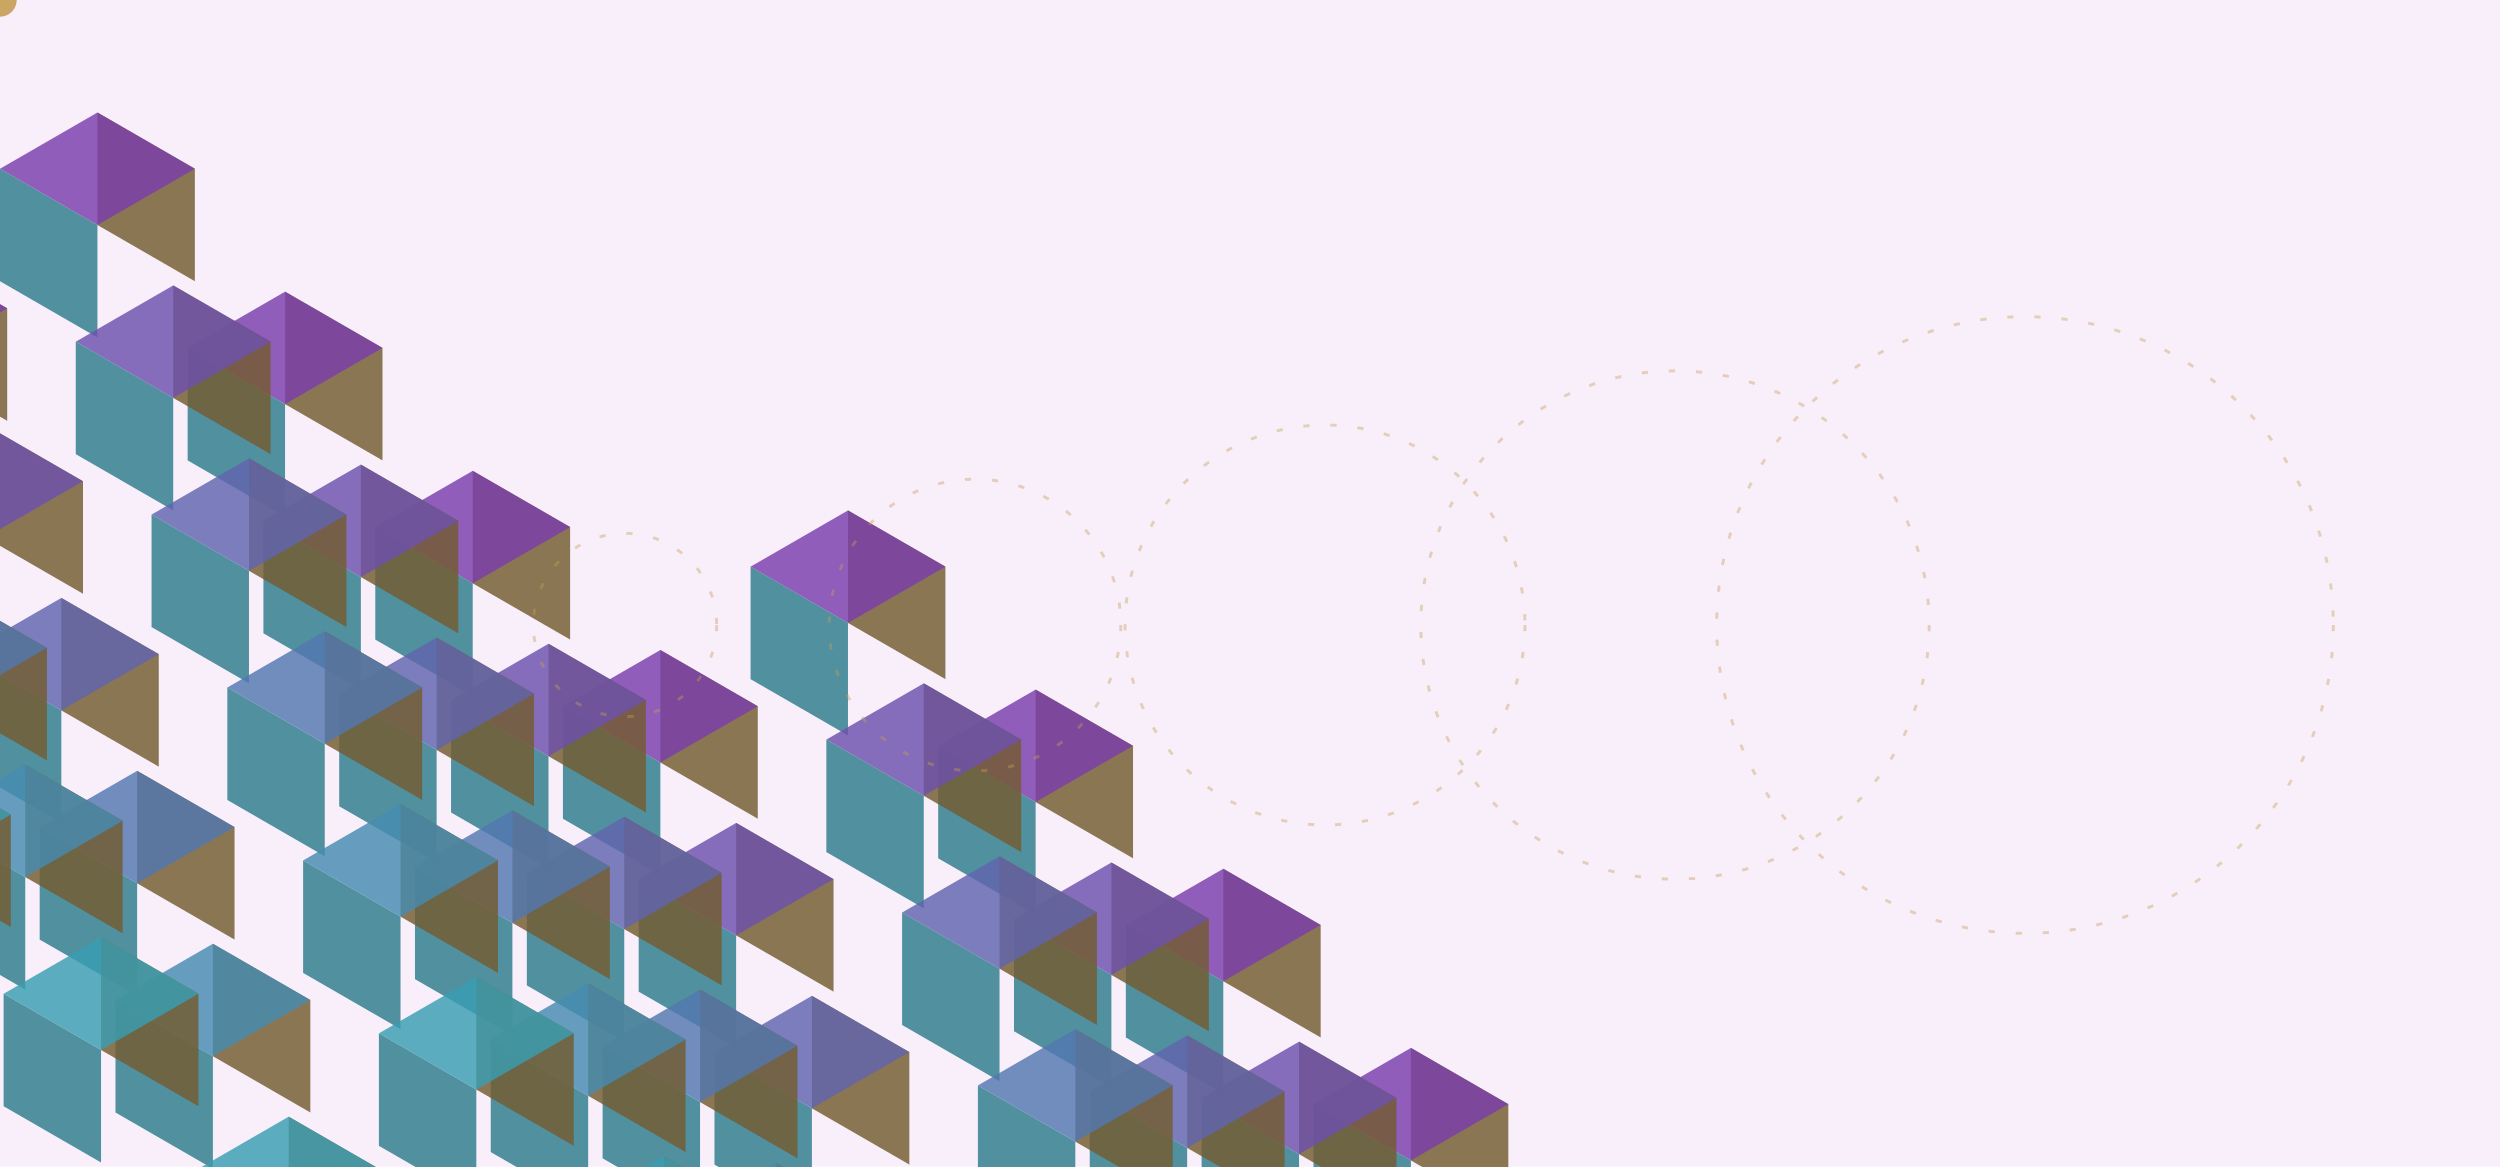
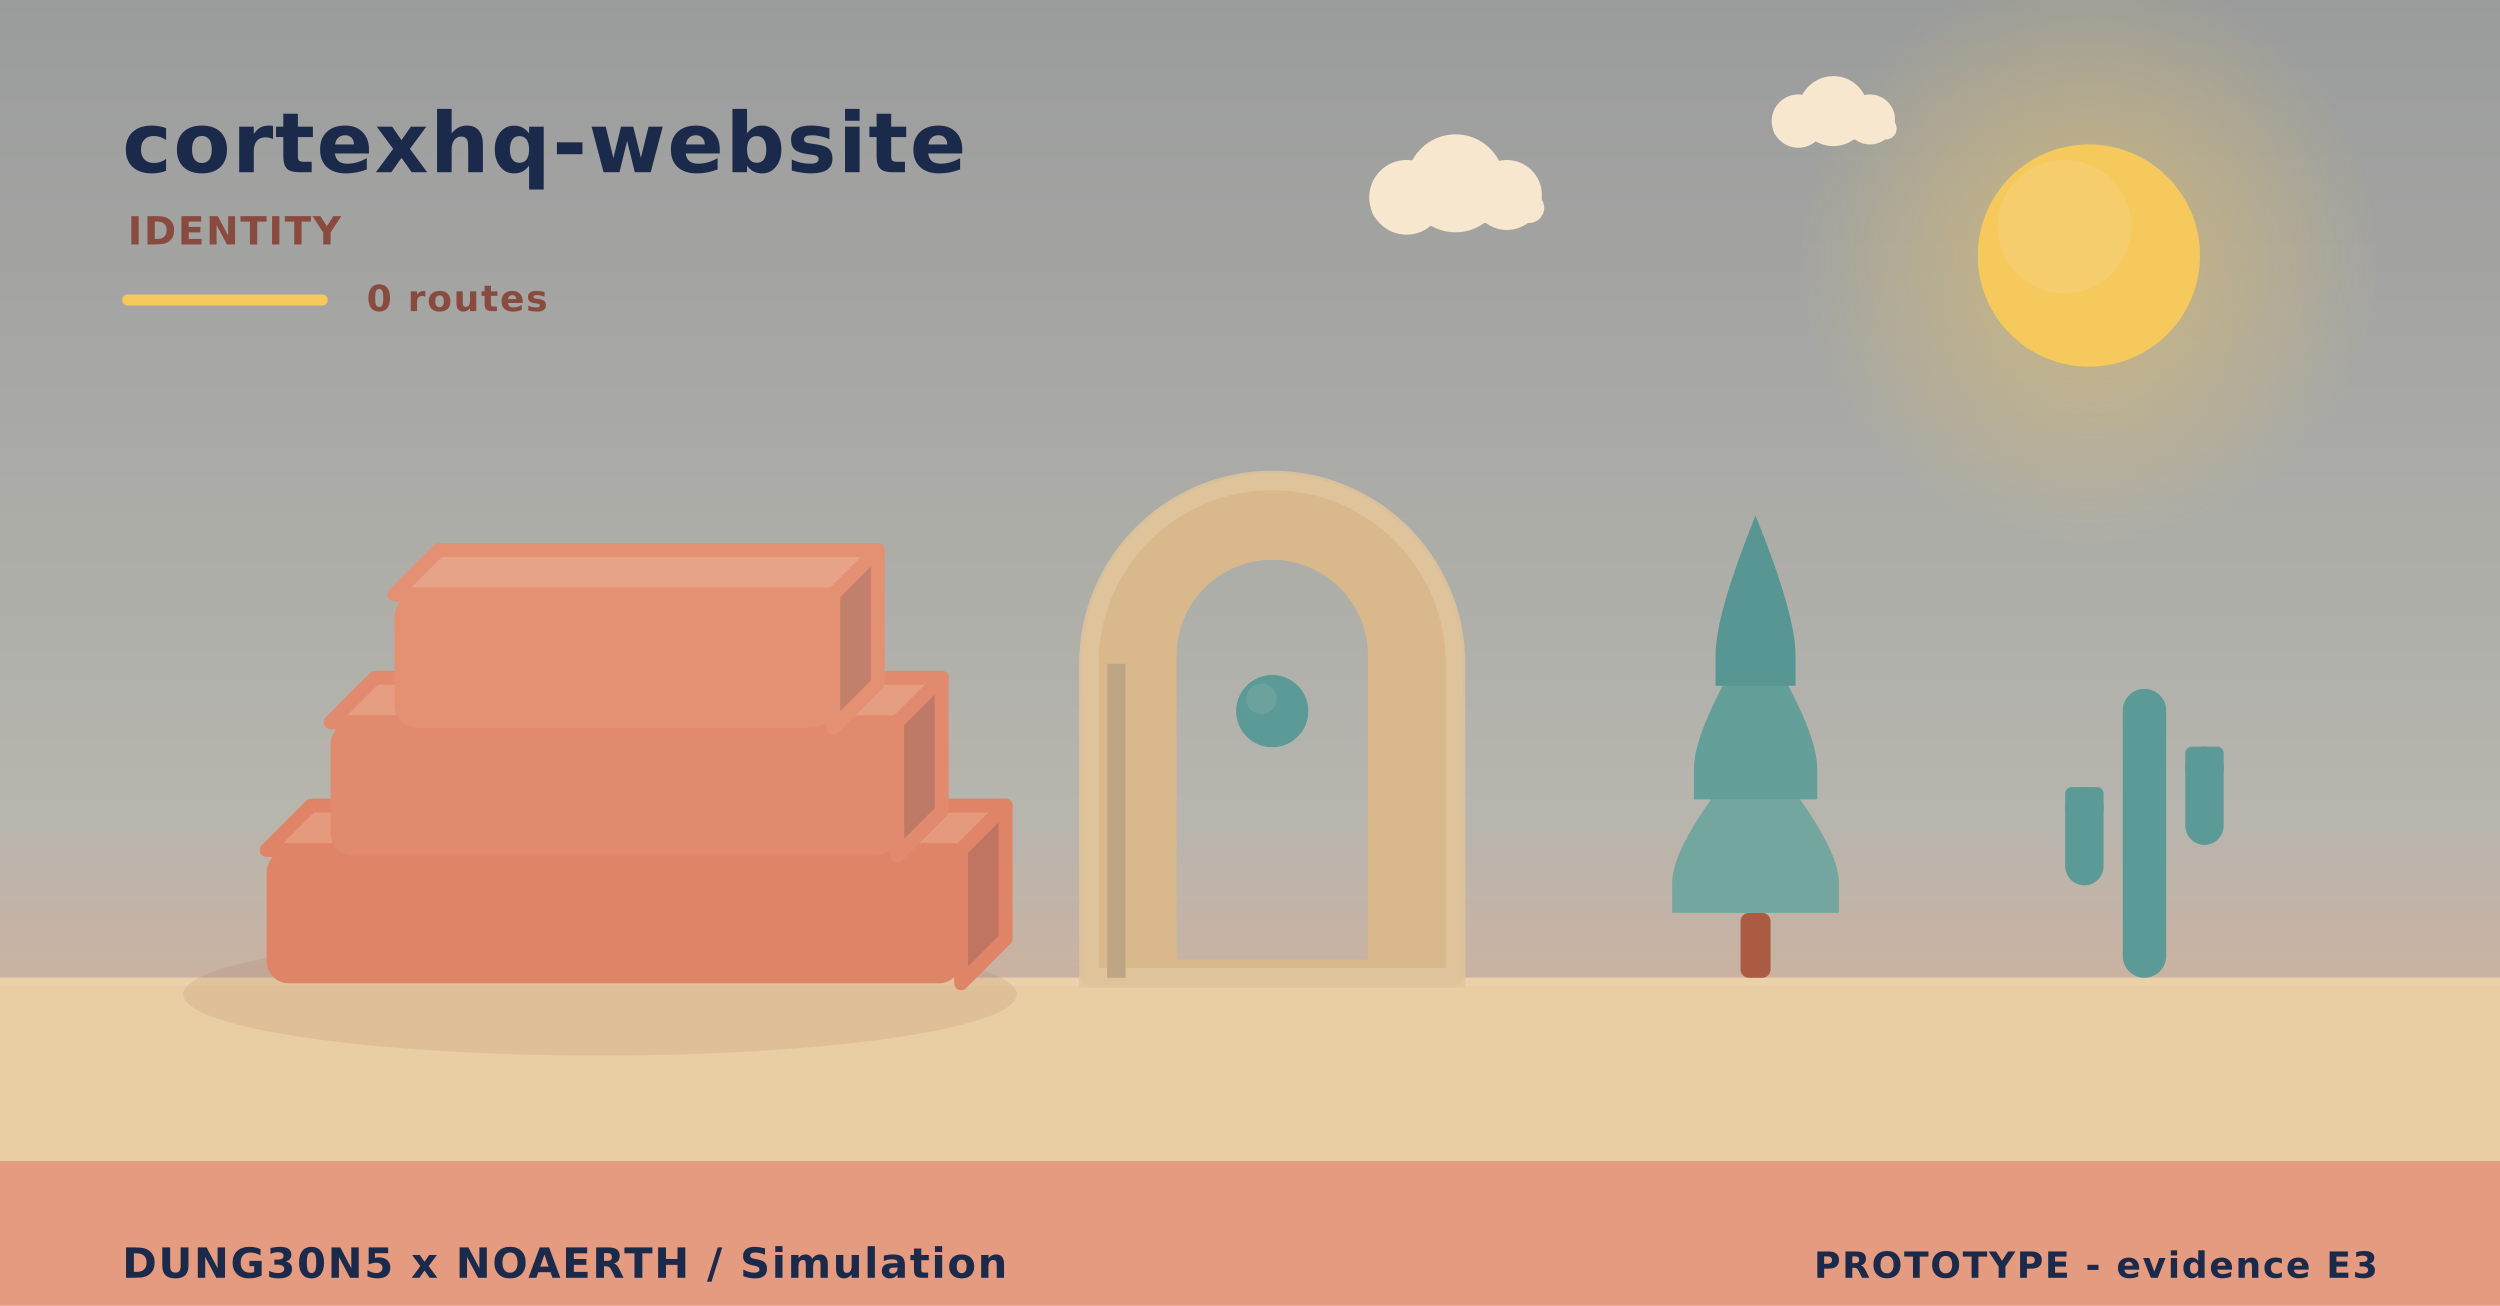
- <svg xmlns="http://www.w3.org/2000/svg" viewBox="0 0 1200 560" width="1200" height="560" role="img" aria-label="cortexhq-website hero">
-   <rect width="1200" height="560" fill="#f8effb" />
-   <defs>
-     <linearGradient id="gh" x1="0" y1="0" x2="1" y2="1">
-       <stop offset="0%" stop-color="#7a3dac" />
-       <stop offset="100%" stop-color="#389eb2" />
-     </linearGradient>
-   </defs>
-   <polygon points="-43.30,175.00 3.46,202.00 3.46,148.00 -43.30,121.00" fill="#735c30" opacity="0.82" />
-   <polygon points="-90.07,202.00 -43.30,229.00 -43.30,175.00 -90.07,148.00" fill="#2c7b8b" opacity="0.82" />
-   <polygon points="-43.30,121.00 3.46,148.00 -43.30,175.00 -90.07,148.00" fill="#7a3dac" opacity="0.82" />
-   <polygon points="-96.99,172.00 -50.23,199.00 -50.23,145.00 -96.99,118.00" fill="#735c30" opacity="0.82" />
-   <polygon points="-143.76,199.00 -96.99,226.00 -96.99,172.00 -143.76,145.00" fill="#2c7b8b" opacity="0.82" />
-   <polygon points="-96.99,118.00 -50.23,145.00 -96.99,172.00 -143.76,145.00" fill="#6d50ad" opacity="0.82" />
-   <polygon points="-150.69,169.00 -103.92,196.00 -103.92,142.00 -150.69,115.00" fill="#735c30" opacity="0.82" />
-   <polygon points="-197.45,196.00 -150.69,223.00 -150.69,169.00 -197.45,142.00" fill="#2c7b8b" opacity="0.82" />
-   <polygon points="-150.69,115.00 -103.92,142.00 -150.69,169.00 -197.45,142.00" fill="#6064ae" opacity="0.82" />
-   <polygon points="-204.38,166.00 -157.62,193.00 -157.62,139.00 -204.38,112.00" fill="#735c30" opacity="0.82" />
-   <polygon points="-251.15,193.00 -204.38,220.00 -204.38,166.00 -251.15,139.00" fill="#2c7b8b" opacity="0.82" />
-   <polygon points="-204.38,112.00 -157.62,139.00 -204.38,166.00 -251.15,139.00" fill="#5277b0" opacity="0.82" />
-   <polygon points="-258.08,163.00 -211.31,190.00 -211.31,136.00 -258.08,109.00" fill="#735c30" opacity="0.82" />
-   <polygon points="-304.84,190.00 -258.08,217.00 -258.08,163.00 -304.84,136.00" fill="#2c7b8b" opacity="0.82" />
-   <polygon points="-258.08,109.00 -211.31,136.00 -258.08,163.00 -304.84,136.00" fill="#458bb1" opacity="0.82" />
-   <polygon points="-311.77,313.00 -265.00,340.00 -265.00,286.00 -311.77,259.00" fill="#735c30" opacity="0.82" />
-   <polygon points="-358.53,340.00 -311.77,367.00 -311.77,313.00 -358.53,286.00" fill="#2c7b8b" opacity="0.82" />
-   <polygon points="-311.77,259.00 -265.00,286.00 -311.77,313.00 -358.53,286.00" fill="#389eb2" opacity="0.82" />
-   <polygon points="46.77,108.00 93.53,135.00 93.53,81.00 46.77,54.00" fill="#735c30" opacity="0.82" />
-   <polygon points="0.00,135.00 46.77,162.00 46.77,108.00 0.00,81.00" fill="#2c7b8b" opacity="0.82" />
-   <polygon points="46.77,54.00 93.53,81.00 46.77,108.00 0.00,81.00" fill="#7a3dac" opacity="0.82" />
-   <polygon points="-6.93,258.00 39.84,285.00 39.84,231.00 -6.93,204.00" fill="#735c30" opacity="0.82" />
-   <polygon points="-53.69,285.00 -6.93,312.00 -6.93,258.00 -53.69,231.00" fill="#2c7b8b" opacity="0.82" />
-   <polygon points="-6.93,204.00 39.84,231.00 -6.93,258.00 -53.69,231.00" fill="#6d50ad" opacity="0.82" />
-   <polygon points="-60.62,255.00 -13.86,282.00 -13.86,228.00 -60.62,201.00" fill="#735c30" opacity="0.82" />
-   <polygon points="-107.39,282.00 -60.62,309.00 -60.62,255.00 -107.39,228.00" fill="#2c7b8b" opacity="0.82" />
-   <polygon points="-60.62,201.00 -13.86,228.00 -60.62,255.00 -107.39,228.00" fill="#6064ae" opacity="0.82" />
-   <polygon points="-114.32,252.00 -67.55,279.00 -67.55,225.00 -114.32,198.00" fill="#735c30" opacity="0.82" />
-   <polygon points="-161.08,279.00 -114.32,306.00 -114.32,252.00 -161.08,225.00" fill="#2c7b8b" opacity="0.82" />
-   <polygon points="-114.32,198.00 -67.55,225.00 -114.32,252.00 -161.08,225.00" fill="#5277b0" opacity="0.82" />
-   <polygon points="-168.01,249.00 -121.24,276.00 -121.24,222.00 -168.01,195.00" fill="#735c30" opacity="0.82" />
-   <polygon points="-214.77,276.00 -168.01,303.00 -168.01,249.00 -214.77,222.00" fill="#2c7b8b" opacity="0.82" />
-   <polygon points="-168.01,195.00 -121.24,222.00 -168.01,249.00 -214.77,222.00" fill="#458bb1" opacity="0.82" />
-   <polygon points="-221.70,246.00 -174.94,273.00 -174.94,219.00 -221.70,192.00" fill="#735c30" opacity="0.82" />
-   <polygon points="-268.47,273.00 -221.70,300.00 -221.70,246.00 -268.47,219.00" fill="#2c7b8b" opacity="0.82" />
-   <polygon points="-221.70,192.00 -174.94,219.00 -221.70,246.00 -268.47,219.00" fill="#389eb2" opacity="0.82" />
-   <polygon points="136.83,194.00 183.60,221.00 183.60,167.00 136.83,140.00" fill="#735c30" opacity="0.82" />
-   <polygon points="90.07,221.00 136.83,248.00 136.83,194.00 90.07,167.00" fill="#2c7b8b" opacity="0.82" />
-   <polygon points="136.83,140.00 183.60,167.00 136.83,194.00 90.07,167.00" fill="#7a3dac" opacity="0.82" />
-   <polygon points="83.14,191.00 129.90,218.00 129.90,164.00 83.14,137.00" fill="#735c30" opacity="0.82" />
-   <polygon points="36.37,218.00 83.14,245.00 83.14,191.00 36.37,164.00" fill="#2c7b8b" opacity="0.82" />
-   <polygon points="83.14,137.00 129.90,164.00 83.14,191.00 36.37,164.00" fill="#6d50ad" opacity="0.82" />
-   <polygon points="29.44,341.00 76.21,368.00 76.21,314.00 29.44,287.00" fill="#735c30" opacity="0.82" />
-   <polygon points="-17.32,368.00 29.44,395.00 29.44,341.00 -17.32,314.00" fill="#2c7b8b" opacity="0.82" />
-   <polygon points="29.44,287.00 76.21,314.00 29.44,341.00 -17.32,314.00" fill="#6064ae" opacity="0.82" />
-   <polygon points="-24.25,338.00 22.52,365.00 22.52,311.00 -24.25,284.00" fill="#735c30" opacity="0.82" />
-   <polygon points="-71.01,365.00 -24.25,392.00 -24.25,338.00 -71.01,311.00" fill="#2c7b8b" opacity="0.82" />
-   <polygon points="-24.25,284.00 22.52,311.00 -24.25,338.00 -71.01,311.00" fill="#5277b0" opacity="0.82" />
-   <polygon points="-77.94,335.00 -31.18,362.00 -31.18,308.00 -77.94,281.00" fill="#735c30" opacity="0.82" />
-   <polygon points="-124.71,362.00 -77.94,389.00 -77.94,335.00 -124.71,308.00" fill="#2c7b8b" opacity="0.82" />
-   <polygon points="-77.94,281.00 -31.18,308.00 -77.94,335.00 -124.71,308.00" fill="#458bb1" opacity="0.82" />
-   <polygon points="-131.64,332.00 -84.87,359.00 -84.87,305.00 -131.64,278.00" fill="#735c30" opacity="0.82" />
-   <polygon points="-178.40,359.00 -131.64,386.00 -131.64,332.00 -178.40,305.00" fill="#2c7b8b" opacity="0.82" />
-   <polygon points="-131.64,278.00 -84.87,305.00 -131.64,332.00 -178.40,305.00" fill="#389eb2" opacity="0.82" />
-   <polygon points="226.90,280.00 273.66,307.00 273.66,253.00 226.90,226.00" fill="#735c30" opacity="0.82" />
-   <polygon points="180.13,307.00 226.90,334.00 226.90,280.00 180.13,253.00" fill="#2c7b8b" opacity="0.82" />
-   <polygon points="226.90,226.00 273.66,253.00 226.90,280.00 180.13,253.00" fill="#7a3dac" opacity="0.82" />
-   <polygon points="173.21,277.00 219.97,304.00 219.97,250.00 173.21,223.00" fill="#735c30" opacity="0.82" />
-   <polygon points="126.44,304.00 173.21,331.00 173.21,277.00 126.44,250.00" fill="#2c7b8b" opacity="0.82" />
-   <polygon points="173.21,223.00 219.97,250.00 173.21,277.00 126.44,250.00" fill="#6d50ad" opacity="0.82" />
-   <polygon points="119.51,274.00 166.28,301.00 166.28,247.00 119.51,220.00" fill="#735c30" opacity="0.82" />
-   <polygon points="72.75,301.00 119.51,328.00 119.51,274.00 72.75,247.00" fill="#2c7b8b" opacity="0.82" />
-   <polygon points="119.51,220.00 166.28,247.00 119.51,274.00 72.75,247.00" fill="#6064ae" opacity="0.82" />
-   <polygon points="65.82,424.00 112.58,451.00 112.58,397.00 65.82,370.00" fill="#735c30" opacity="0.82" />
-   <polygon points="19.05,451.00 65.82,478.00 65.82,424.00 19.05,397.00" fill="#2c7b8b" opacity="0.82" />
-   <polygon points="65.82,370.00 112.58,397.00 65.82,424.00 19.05,397.00" fill="#5277b0" opacity="0.82" />
-   <polygon points="12.12,421.00 58.89,448.00 58.89,394.00 12.12,367.00" fill="#735c30" opacity="0.82" />
-   <polygon points="-34.64,448.00 12.12,475.00 12.12,421.00 -34.64,394.00" fill="#2c7b8b" opacity="0.82" />
-   <polygon points="12.12,367.00 58.89,394.00 12.12,421.00 -34.64,394.00" fill="#458bb1" opacity="0.82" />
-   <polygon points="-41.57,418.00 5.20,445.00 5.20,391.00 -41.57,364.00" fill="#735c30" opacity="0.82" />
-   <polygon points="-88.33,445.00 -41.57,472.00 -41.57,418.00 -88.33,391.00" fill="#2c7b8b" opacity="0.82" />
-   <polygon points="-41.57,364.00 5.20,391.00 -41.57,418.00 -88.33,391.00" fill="#389eb2" opacity="0.82" />
-   <polygon points="316.97,366.00 363.73,393.00 363.73,339.00 316.97,312.00" fill="#735c30" opacity="0.82" />
-   <polygon points="270.20,393.00 316.97,420.00 316.97,366.00 270.20,339.00" fill="#2c7b8b" opacity="0.82" />
-   <polygon points="316.97,312.00 363.73,339.00 316.97,366.00 270.20,339.00" fill="#7a3dac" opacity="0.82" />
-   <polygon points="263.27,363.00 310.04,390.00 310.04,336.00 263.27,309.00" fill="#735c30" opacity="0.82" />
-   <polygon points="216.51,390.00 263.27,417.00 263.27,363.00 216.51,336.00" fill="#2c7b8b" opacity="0.82" />
-   <polygon points="263.27,309.00 310.04,336.00 263.27,363.00 216.51,336.00" fill="#6d50ad" opacity="0.82" />
-   <polygon points="209.58,360.00 256.34,387.00 256.34,333.00 209.58,306.00" fill="#735c30" opacity="0.82" />
-   <polygon points="162.81,387.00 209.58,414.00 209.58,360.00 162.81,333.00" fill="#2c7b8b" opacity="0.82" />
-   <polygon points="209.58,306.00 256.34,333.00 209.58,360.00 162.81,333.00" fill="#6064ae" opacity="0.82" />
-   <polygon points="155.88,357.00 202.65,384.00 202.65,330.00 155.88,303.00" fill="#735c30" opacity="0.82" />
-   <polygon points="109.12,384.00 155.88,411.00 155.88,357.00 109.12,330.00" fill="#2c7b8b" opacity="0.82" />
-   <polygon points="155.88,303.00 202.65,330.00 155.88,357.00 109.12,330.00" fill="#5277b0" opacity="0.82" />
-   <polygon points="102.19,507.00 148.96,534.00 148.96,480.00 102.19,453.00" fill="#735c30" opacity="0.82" />
-   <polygon points="55.43,534.00 102.19,561.00 102.19,507.00 55.43,480.00" fill="#2c7b8b" opacity="0.82" />
-   <polygon points="102.19,453.00 148.96,480.00 102.19,507.00 55.43,480.00" fill="#458bb1" opacity="0.82" />
-   <polygon points="48.50,504.00 95.26,531.00 95.26,477.00 48.50,450.00" fill="#735c30" opacity="0.82" />
-   <polygon points="1.73,531.00 48.50,558.00 48.50,504.00 1.73,477.00" fill="#2c7b8b" opacity="0.82" />
-   <polygon points="48.50,450.00 95.26,477.00 48.50,504.00 1.73,477.00" fill="#389eb2" opacity="0.82" />
-   <polygon points="407.03,299.00 453.80,326.00 453.80,272.00 407.03,245.00" fill="#735c30" opacity="0.82" />
-   <polygon points="360.27,326.00 407.03,353.00 407.03,299.00 360.27,272.00" fill="#2c7b8b" opacity="0.82" />
-   <polygon points="407.03,245.00 453.80,272.00 407.03,299.00 360.27,272.00" fill="#7a3dac" opacity="0.82" />
-   <polygon points="353.34,449.00 400.10,476.00 400.10,422.00 353.34,395.00" fill="#735c30" opacity="0.82" />
-   <polygon points="306.57,476.00 353.34,503.00 353.34,449.00 306.57,422.00" fill="#2c7b8b" opacity="0.82" />
-   <polygon points="353.34,395.00 400.10,422.00 353.34,449.00 306.57,422.00" fill="#6d50ad" opacity="0.82" />
-   <polygon points="299.64,446.00 346.41,473.00 346.41,419.00 299.64,392.00" fill="#735c30" opacity="0.82" />
-   <polygon points="252.88,473.00 299.64,500.00 299.64,446.00 252.88,419.00" fill="#2c7b8b" opacity="0.82" />
-   <polygon points="299.64,392.00 346.41,419.00 299.64,446.00 252.88,419.00" fill="#6064ae" opacity="0.82" />
-   <polygon points="245.95,443.00 292.72,470.00 292.72,416.00 245.95,389.00" fill="#735c30" opacity="0.82" />
-   <polygon points="199.19,470.00 245.95,497.00 245.95,443.00 199.19,416.00" fill="#2c7b8b" opacity="0.82" />
-   <polygon points="245.95,389.00 292.72,416.00 245.95,443.00 199.19,416.00" fill="#5277b0" opacity="0.82" />
-   <polygon points="192.26,440.00 239.02,467.00 239.02,413.00 192.26,386.00" fill="#735c30" opacity="0.82" />
-   <polygon points="145.49,467.00 192.26,494.00 192.26,440.00 145.49,413.00" fill="#2c7b8b" opacity="0.82" />
-   <polygon points="192.26,386.00 239.02,413.00 192.26,440.00 145.49,413.00" fill="#458bb1" opacity="0.82" />
-   <polygon points="138.56,590.00 185.33,617.00 185.33,563.00 138.56,536.00" fill="#735c30" opacity="0.82" />
-   <polygon points="91.80,617.00 138.56,644.00 138.56,590.00 91.80,563.00" fill="#2c7b8b" opacity="0.82" />
-   <polygon points="138.56,536.00 185.33,563.00 138.56,590.00 91.80,563.00" fill="#389eb2" opacity="0.82" />
-   <polygon points="497.10,385.00 543.86,412.00 543.86,358.00 497.10,331.00" fill="#735c30" opacity="0.82" />
-   <polygon points="450.33,412.00 497.10,439.00 497.10,385.00 450.33,358.00" fill="#2c7b8b" opacity="0.82" />
-   <polygon points="497.10,331.00 543.86,358.00 497.10,385.00 450.33,358.00" fill="#7a3dac" opacity="0.82" />
-   <polygon points="443.41,382.00 490.17,409.00 490.17,355.00 443.41,328.00" fill="#735c30" opacity="0.82" />
-   <polygon points="396.64,409.00 443.41,436.00 443.41,382.00 396.64,355.00" fill="#2c7b8b" opacity="0.82" />
-   <polygon points="443.41,328.00 490.17,355.00 443.41,382.00 396.64,355.00" fill="#6d50ad" opacity="0.82" />
-   <polygon points="389.71,532.00 436.48,559.00 436.48,505.00 389.71,478.00" fill="#735c30" opacity="0.82" />
-   <polygon points="342.95,559.00 389.71,586.00 389.71,532.00 342.95,505.00" fill="#2c7b8b" opacity="0.82" />
-   <polygon points="389.71,478.00 436.48,505.00 389.71,532.00 342.95,505.00" fill="#6064ae" opacity="0.82" />
-   <polygon points="336.02,529.00 382.78,556.00 382.78,502.00 336.02,475.00" fill="#735c30" opacity="0.82" />
-   <polygon points="289.25,556.00 336.02,583.00 336.02,529.00 289.25,502.00" fill="#2c7b8b" opacity="0.82" />
-   <polygon points="336.02,475.00 382.78,502.00 336.02,529.00 289.25,502.00" fill="#5277b0" opacity="0.82" />
-   <polygon points="282.32,526.00 329.09,553.00 329.09,499.00 282.32,472.00" fill="#735c30" opacity="0.82" />
-   <polygon points="235.56,553.00 282.32,580.00 282.32,526.00 235.56,499.00" fill="#2c7b8b" opacity="0.82" />
-   <polygon points="282.32,472.00 329.09,499.00 282.32,526.00 235.56,499.00" fill="#458bb1" opacity="0.82" />
-   <polygon points="228.63,523.00 275.40,550.00 275.40,496.00 228.63,469.00" fill="#735c30" opacity="0.82" />
-   <polygon points="181.87,550.00 228.63,577.00 228.63,523.00 181.87,496.00" fill="#2c7b8b" opacity="0.82" />
-   <polygon points="228.63,469.00 275.40,496.00 228.63,523.00 181.87,496.00" fill="#389eb2" opacity="0.82" />
-   <polygon points="587.17,471.00 633.93,498.00 633.93,444.00 587.17,417.00" fill="#735c30" opacity="0.82" />
-   <polygon points="540.40,498.00 587.17,525.00 587.17,471.00 540.40,444.00" fill="#2c7b8b" opacity="0.82" />
-   <polygon points="587.17,417.00 633.93,444.00 587.17,471.00 540.40,444.00" fill="#7a3dac" opacity="0.82" />
-   <polygon points="533.47,468.00 580.24,495.00 580.24,441.00 533.47,414.00" fill="#735c30" opacity="0.82" />
-   <polygon points="486.71,495.00 533.47,522.00 533.47,468.00 486.71,441.00" fill="#2c7b8b" opacity="0.82" />
-   <polygon points="533.47,414.00 580.24,441.00 533.47,468.00 486.71,441.00" fill="#6d50ad" opacity="0.82" />
-   <polygon points="479.78,465.00 526.54,492.00 526.54,438.00 479.78,411.00" fill="#735c30" opacity="0.82" />
-   <polygon points="433.01,492.00 479.78,519.00 479.78,465.00 433.01,438.00" fill="#2c7b8b" opacity="0.82" />
-   <polygon points="479.78,411.00 526.54,438.00 479.78,465.00 433.01,438.00" fill="#6064ae" opacity="0.82" />
-   <polygon points="426.08,615.00 472.85,642.00 472.85,588.00 426.08,561.00" fill="#735c30" opacity="0.82" />
-   <polygon points="379.32,642.00 426.08,669.00 426.08,615.00 379.32,588.00" fill="#2c7b8b" opacity="0.82" />
-   <polygon points="426.08,561.00 472.85,588.00 426.08,615.00 379.32,588.00" fill="#5277b0" opacity="0.82" />
-   <polygon points="372.39,612.00 419.16,639.00 419.16,585.00 372.39,558.00" fill="#735c30" opacity="0.82" />
-   <polygon points="325.63,639.00 372.39,666.00 372.39,612.00 325.63,585.00" fill="#2c7b8b" opacity="0.82" />
-   <polygon points="372.39,558.00 419.16,585.00 372.39,612.00 325.63,585.00" fill="#458bb1" opacity="0.82" />
-   <polygon points="318.70,609.00 365.46,636.00 365.46,582.00 318.70,555.00" fill="#735c30" opacity="0.82" />
-   <polygon points="271.93,636.00 318.70,663.00 318.70,609.00 271.93,582.00" fill="#2c7b8b" opacity="0.82" />
-   <polygon points="318.70,555.00 365.46,582.00 318.70,609.00 271.93,582.00" fill="#389eb2" opacity="0.82" />
-   <polygon points="677.23,557.00 724.00,584.00 724.00,530.00 677.23,503.00" fill="#735c30" opacity="0.82" />
-   <polygon points="630.47,584.00 677.23,611.00 677.23,557.00 630.47,530.00" fill="#2c7b8b" opacity="0.82" />
-   <polygon points="677.23,503.00 724.00,530.00 677.23,557.00 630.47,530.00" fill="#7a3dac" opacity="0.82" />
-   <polygon points="623.54,554.00 670.30,581.00 670.30,527.00 623.54,500.00" fill="#735c30" opacity="0.82" />
-   <polygon points="576.77,581.00 623.54,608.00 623.54,554.00 576.77,527.00" fill="#2c7b8b" opacity="0.82" />
-   <polygon points="623.54,500.00 670.30,527.00 623.54,554.00 576.77,527.00" fill="#6d50ad" opacity="0.82" />
-   <polygon points="569.84,551.00 616.61,578.00 616.61,524.00 569.84,497.00" fill="#735c30" opacity="0.82" />
-   <polygon points="523.08,578.00 569.84,605.00 569.84,551.00 523.08,524.00" fill="#2c7b8b" opacity="0.82" />
-   <polygon points="569.84,497.00 616.61,524.00 569.84,551.00 523.08,524.00" fill="#6064ae" opacity="0.82" />
-   <polygon points="516.15,548.00 562.92,575.00 562.92,521.00 516.15,494.00" fill="#735c30" opacity="0.82" />
-   <polygon points="469.39,575.00 516.15,602.00 516.15,548.00 469.39,521.00" fill="#2c7b8b" opacity="0.82" />
-   <polygon points="516.15,494.00 562.92,521.00 516.15,548.00 469.39,521.00" fill="#5277b0" opacity="0.82" />
-   <polygon points="462.46,698.00 509.22,725.00 509.22,671.00 462.46,644.00" fill="#735c30" opacity="0.82" />
-   <polygon points="415.69,725.00 462.46,752.00 462.46,698.00 415.69,671.00" fill="#2c7b8b" opacity="0.82" />
-   <polygon points="462.46,644.00 509.22,671.00 462.46,698.00 415.69,671.00" fill="#458bb1" opacity="0.82" />
-   <polygon points="408.76,695.00 455.53,722.00 455.53,668.00 408.76,641.00" fill="#735c30" opacity="0.82" />
-   <polygon points="362.00,722.00 408.76,749.00 408.76,695.00 362.00,668.00" fill="#2c7b8b" opacity="0.82" />
-   <polygon points="408.76,641.00 455.53,668.00 408.76,695.00 362.00,668.00" fill="#389eb2" opacity="0.82" />
-   <circle cx="300.00" cy="300.00" r="44.00" fill="none" stroke="rgba(199,158,82,0.400)" stroke-width="1.40" opacity="1.00" stroke-dasharray="3 10" />
-   <circle cx="468.00" cy="300.00" r="70.00" fill="none" stroke="rgba(199,158,82,0.400)" stroke-width="1.40" opacity="1.00" stroke-dasharray="3 10" />
-   <circle cx="636.00" cy="300.00" r="96.00" fill="none" stroke="rgba(199,158,82,0.400)" stroke-width="1.40" opacity="1.00" stroke-dasharray="3 10" />
-   <circle cx="804.00" cy="300.00" r="122.00" fill="none" stroke="rgba(199,158,82,0.400)" stroke-width="1.40" opacity="1.00" stroke-dasharray="3 10" />
-   <circle cx="972.00" cy="300.00" r="148.00" fill="none" stroke="rgba(199,158,82,0.400)" stroke-width="1.40" opacity="1.00" stroke-dasharray="3 10" />
-   <g opacity="0.9">
-     <circle cx="0.00" cy="0.00" r="8.00" fill="#c79e52" opacity="1.00" />
-     <animateTransform attributeName="transform" type="translate" values="150.00,300.00 1080.00,420.00" dur="13.5s" begin="5.92s" repeatCount="indefinite" />
-     <animateTransform attributeName="transform" type="translate" values="1080.00,420.00 150.00,300.00" dur="13.5s" begin="12.67s" repeatCount="indefinite" />
+ <svg xmlns="http://www.w3.org/2000/svg" width="900" height="470" viewBox="0 0 900 470" role="img" aria-label="cortexhq-website - identity">
+   <linearGradient id="skyh" x1="0" y1="0" x2="0" y2="1">
+     <stop offset="0" stop-color="#9a9c9c" />
+     <stop offset="0.62" stop-color="#b6b5ae" />
+     <stop offset="1" stop-color="#f3ad8a" />
+   </linearGradient>
+   <rect width="900" height="470" fill="url(#skyh)" />
+   <radialGradient id="sunh">
+     <stop offset="0.35" stop-color="#f5c95c" stop-opacity="0.34" />
+     <stop offset="1" stop-color="#f5c95c" stop-opacity="0" />
+   </radialGradient>
+   <circle cx="752" cy="92" r="104" fill="url(#sunh)" />
+   <circle cx="752" cy="92" r="40" fill="#f5c95c" />
+   <circle cx="743.2" cy="81.6" r="24" fill="#f5d27e" opacity="0.5" />
+   <g>
+     <circle cx="524" cy="66" r="17.64" fill="#f6e7ce" />
+     <circle cx="506.36" cy="71.04" r="13.44" fill="#f6e7ce" />
+     <circle cx="542.48" cy="70.2" r="12.6" fill="#f6e7ce" />
+     <rect x="493.76" y="69.36" width="62.16" height="10.92" rx="5.46" fill="#f6e7ce" />
+     <animateTransform attributeName="transform" type="translate" values="0 0;24 0;0 0" dur="36s" begin="0s" repeatCount="indefinite" />
  </g>
+   <g>
+     <circle cx="660" cy="40" r="12.6" fill="#f6e7ce" />
+     <circle cx="647.4" cy="43.6" r="9.6" fill="#f6e7ce" />
+     <circle cx="673.2" cy="43" r="9" fill="#f6e7ce" />
+     <rect x="638.4" y="42.4" width="44.4" height="7.8" rx="3.9" fill="#f6e7ce" />
+     <animateTransform attributeName="transform" type="translate" values="0 0;-18 0;0 0" dur="46s" begin="3s" repeatCount="indefinite" />
+   </g>
+   <rect x="0" y="352" width="900" height="118" fill="#e9cda3" />
+   <rect x="0" y="352" width="900" height="3" fill="#ebd1a9" />
+   <text x="44" y="62" font-family="Verdana,DejaVu Sans,sans-serif" font-size="30" font-weight="700" letter-spacing="0.6" fill="#1b2a4a" text-anchor="start">cortexhq-website</text>
+   <text x="46" y="88" font-family="Verdana,DejaVu Sans,sans-serif" font-size="14" font-weight="700" letter-spacing="0.6" fill="#894b3f" text-anchor="start">IDENTITY</text>
+   <rect x="44" y="106" width="74" height="4" rx="2" fill="#f5c95c" />
+   <text x="132" y="112" font-family="Verdana,DejaVu Sans,sans-serif" font-size="13" font-weight="700" letter-spacing="0.6" fill="#894b3f" text-anchor="start">0 routes</text>
+   <ellipse cx="216" cy="358" rx="150" ry="22" fill="rgba(138,90,68,0.11)" />
+   <g>
+     <path d="M96,306 L346,306 L362,290 L112,290 Z" fill="#e59a7e" stroke="#e08467" stroke-width="5" stroke-linejoin="round" />
+     <path d="M346,306 L362,290 L362,338 L346,354 Z" fill="#bf7562" stroke="#e08467" stroke-width="5" stroke-linejoin="round" />
+     <rect x="96" y="306" width="250" height="48" rx="8" fill="#e08467" />
+     <animateTransform attributeName="transform" type="translate" values="0 10;0 0" dur="0.9s" begin="0s" fill="freeze" />
+   </g>
+   <g>
+     <path d="M119,260 L323,260 L339,244 L135,244 Z" fill="#e69e82" stroke="#e18a6d" stroke-width="5" stroke-linejoin="round" />
+     <path d="M323,260 L339,244 L339,292 L323,308 Z" fill="#bf7a67" stroke="#e18a6d" stroke-width="5" stroke-linejoin="round" />
+     <rect x="119" y="260" width="204" height="48" rx="8" fill="#e18a6d" />
+     <animateTransform attributeName="transform" type="translate" values="0 10;0 0" dur="0.9s" begin="0.28s" fill="freeze" />
+   </g>
+   <g>
+     <path d="M142,214 L300,214 L316,198 L158,198 Z" fill="#e7a387" stroke="#e39073" stroke-width="5" stroke-linejoin="round" />
+     <path d="M300,214 L316,198 L316,246 L300,262 Z" fill="#c17f6c" stroke="#e39073" stroke-width="5" stroke-linejoin="round" />
+     <rect x="142" y="214" width="158" height="48" rx="8" fill="#e39073" />
+     <animateTransform attributeName="transform" type="translate" values="0 10;0 0" dur="0.9s" begin="0.56s" fill="freeze" />
+   </g>
+   <path d="M392,352 L392,238.96 A66,66 0 0 1 524,238.96 L524,352 Z M421.04,348 L421.04,236 A36.96,36.96 0 0 1 494.96,236 L494.96,348 Z" fill="#d9b98c" fill-rule="evenodd" stroke="#d9b98c" stroke-width="5" stroke-linejoin="round" />
+   <path d="M392,352 L392,238.96 A66,66 0 0 1 524,238.96 L524,352 Z" fill="none" stroke="#e0c49c" stroke-width="7" stroke-linecap="round" opacity="0.85" />
+   <rect x="398.6" y="238.96" width="6.6" height="113.04" fill="#bea583" />
+   <g>
+     <circle cx="458" cy="256" r="13" fill="#5b9a97" />
+     <circle cx="454.1" cy="251.58" r="5.46" fill="#7aa9a2" opacity="0.55" />
+     <animate attributeName="opacity" values="0.78;1;0.78" dur="5.2s" begin="0s" repeatCount="indefinite" />
+   </g>
+   <rect x="626.6" y="328.64" width="10.8" height="23.36" rx="3" fill="#ac5b43" />
+   <path d="M632,267.32 Q602,302.89 602,317.6 Q602,328.64 602,328.64 L662,328.64 Q662,328.64 662,317.6 Q662,302.89 632,267.32 Z" fill="#74a6a0" />
+   <path d="M632,226.44 Q609.8,262.01 609.8,276.72 Q609.8,287.76 609.8,287.76 L654.2,287.76 Q654.2,287.76 654.2,276.72 Q654.2,262.01 632,226.44 Z" fill="#649f9a" />
+   <path d="M632,185.56 Q617.6,221.13 617.6,235.84 Q617.6,246.88 617.6,246.88 L646.4,246.88 Q646.4,246.88 646.4,235.84 Q646.4,221.13 632,185.56 Z" fill="#589694" />
+   <rect x="764.18" y="248" width="15.64" height="104" rx="7.82" fill="#5b9a97" />
+   <rect x="743.48" y="283.36" width="13.8" height="35.36" rx="6.9" fill="#5b9a97" />
+   <rect x="743.48" y="283.36" width="13.8" height="10.4" rx="2.3" fill="#5b9a97" />
+   <rect x="786.72" y="268.8" width="13.8" height="35.36" rx="6.9" fill="#5b9a97" />
+   <rect x="786.72" y="268.8" width="13.8" height="10.4" rx="2.3" fill="#5b9a97" />
+   <rect x="0" y="418" width="900" height="52" rx="0" fill="#e4987c" opacity="0.94" />
+   <text x="44" y="460" font-family="Verdana,DejaVu Sans,sans-serif" font-size="15" font-weight="700" letter-spacing="0.6" fill="#1b2a4a" text-anchor="start">DUNG30N5 x NOAERTH  /  Simulation</text>
+   <text x="856" y="460" font-family="Verdana,DejaVu Sans,sans-serif" font-size="13" font-weight="700" letter-spacing="0.6" fill="#1b2a4a" text-anchor="end">PROTOTYPE  -  evidence E3</text>
</svg>
